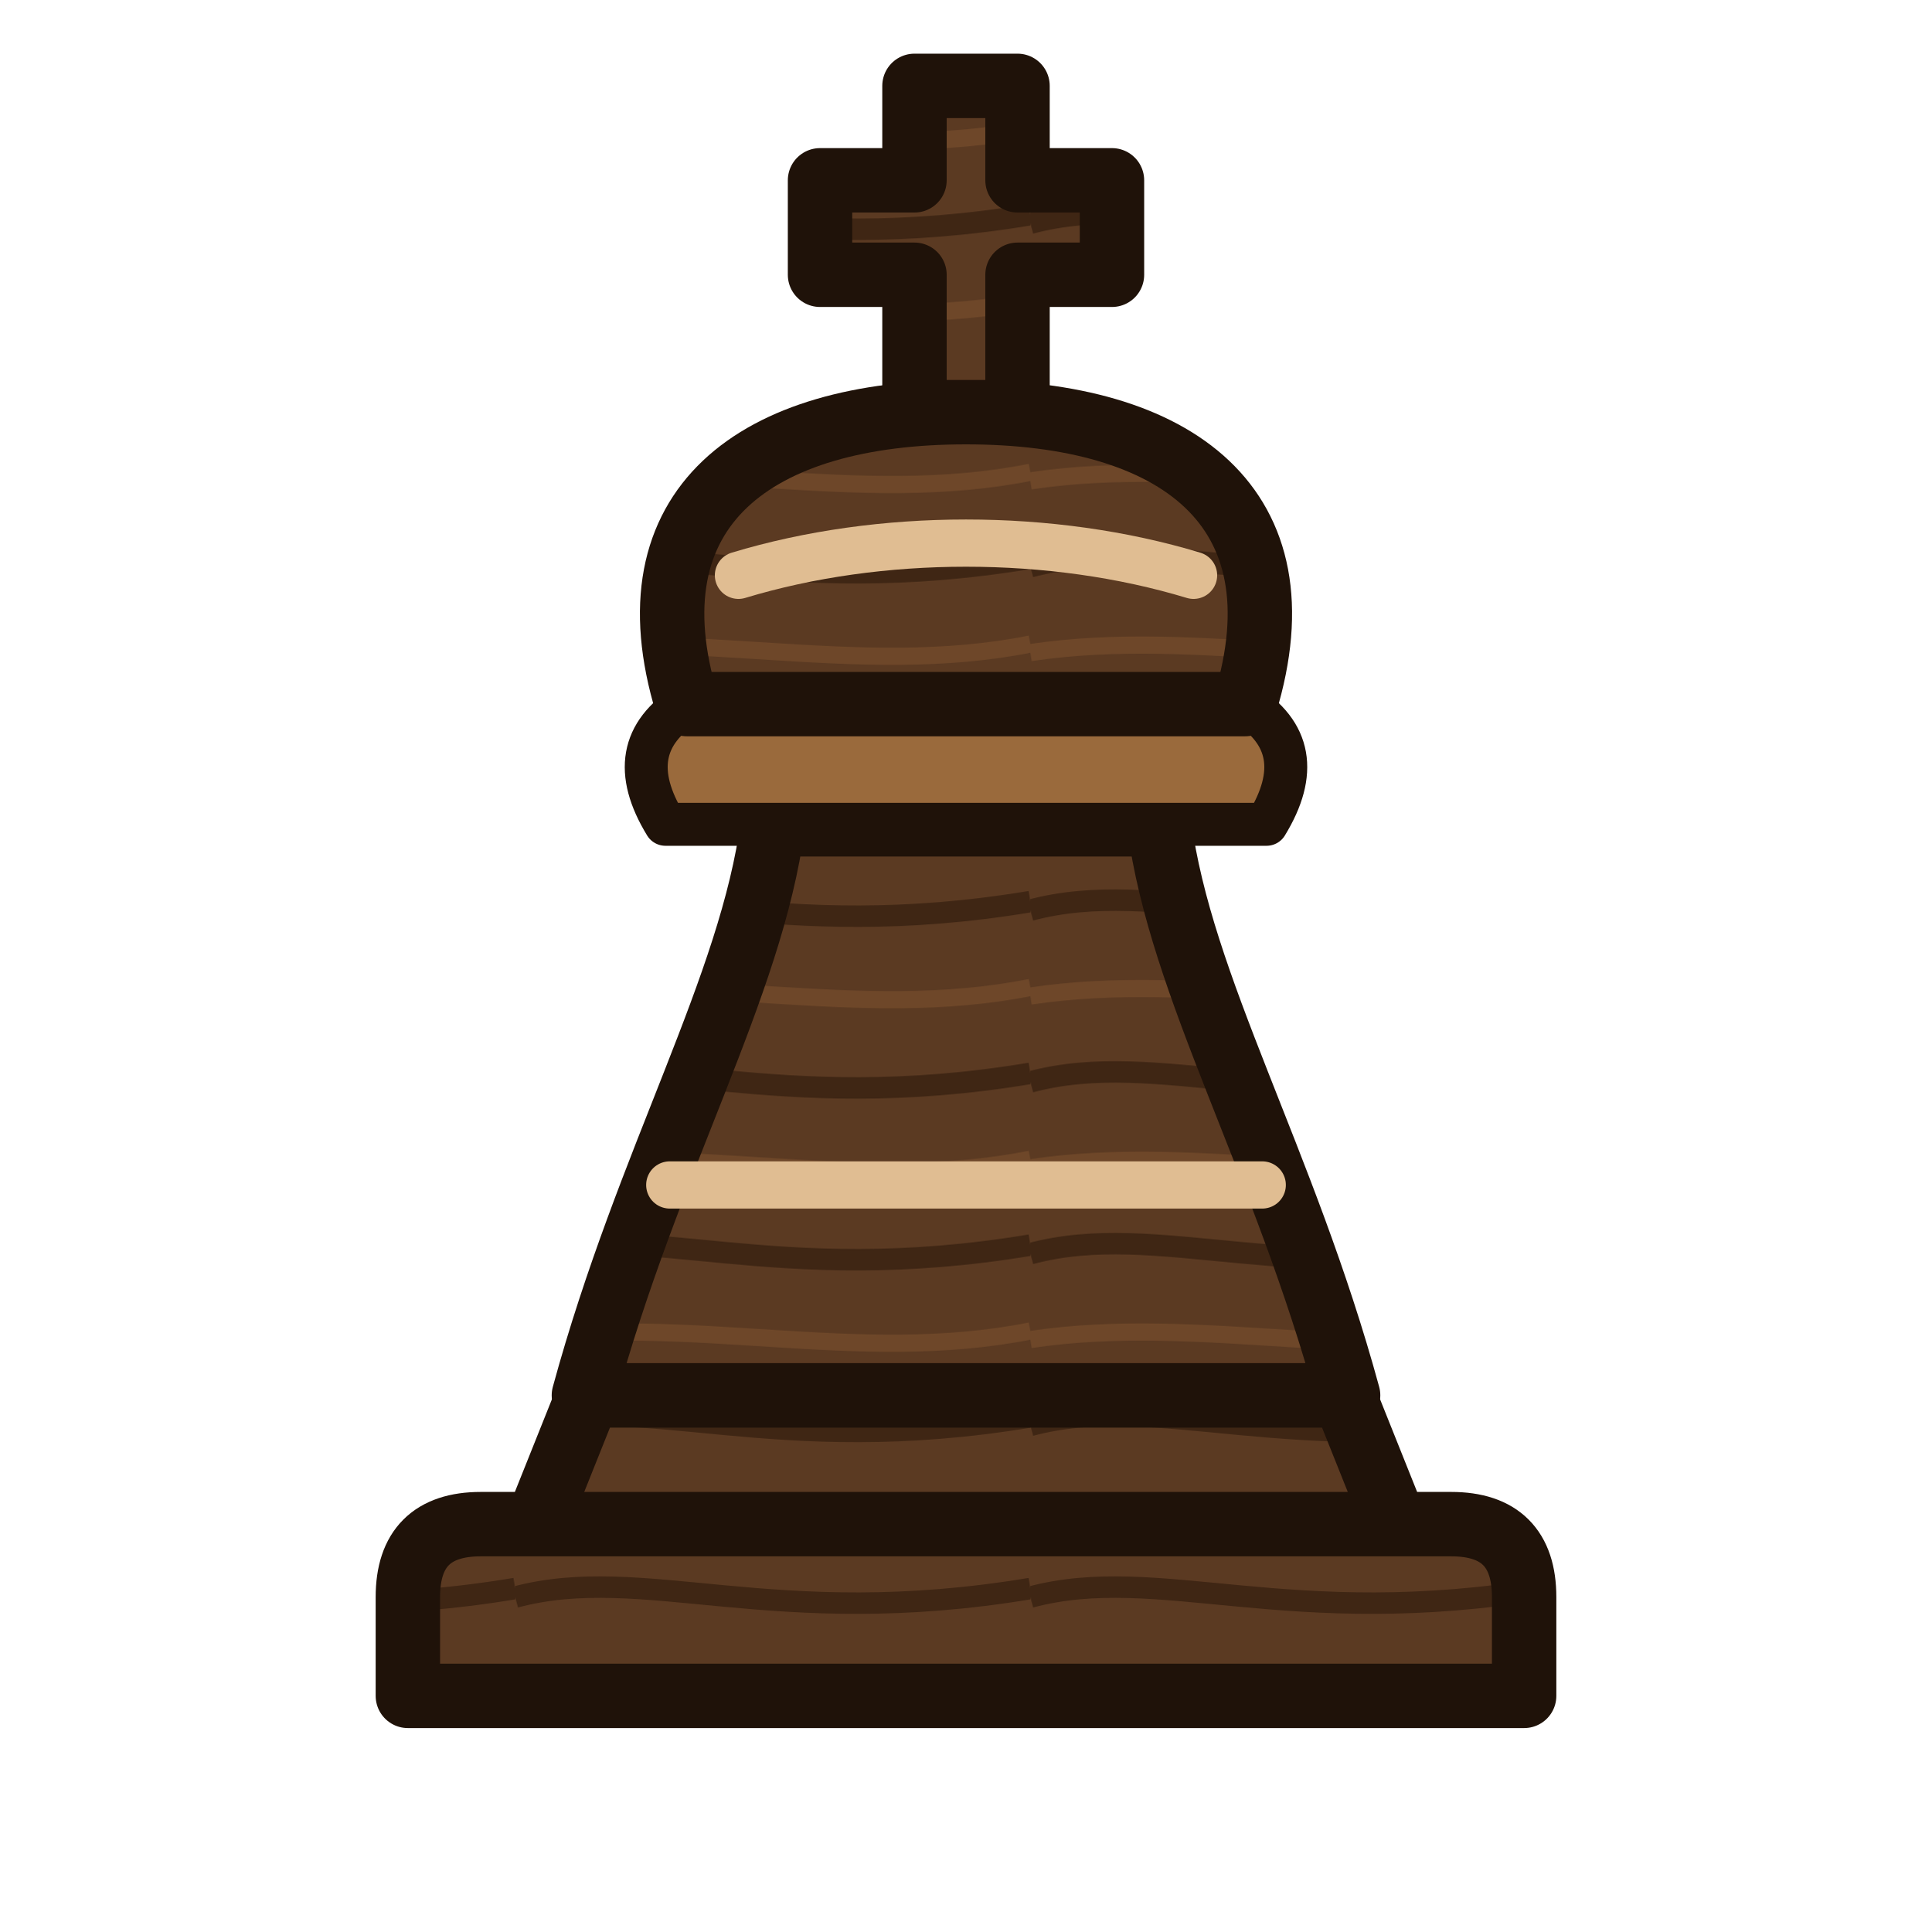
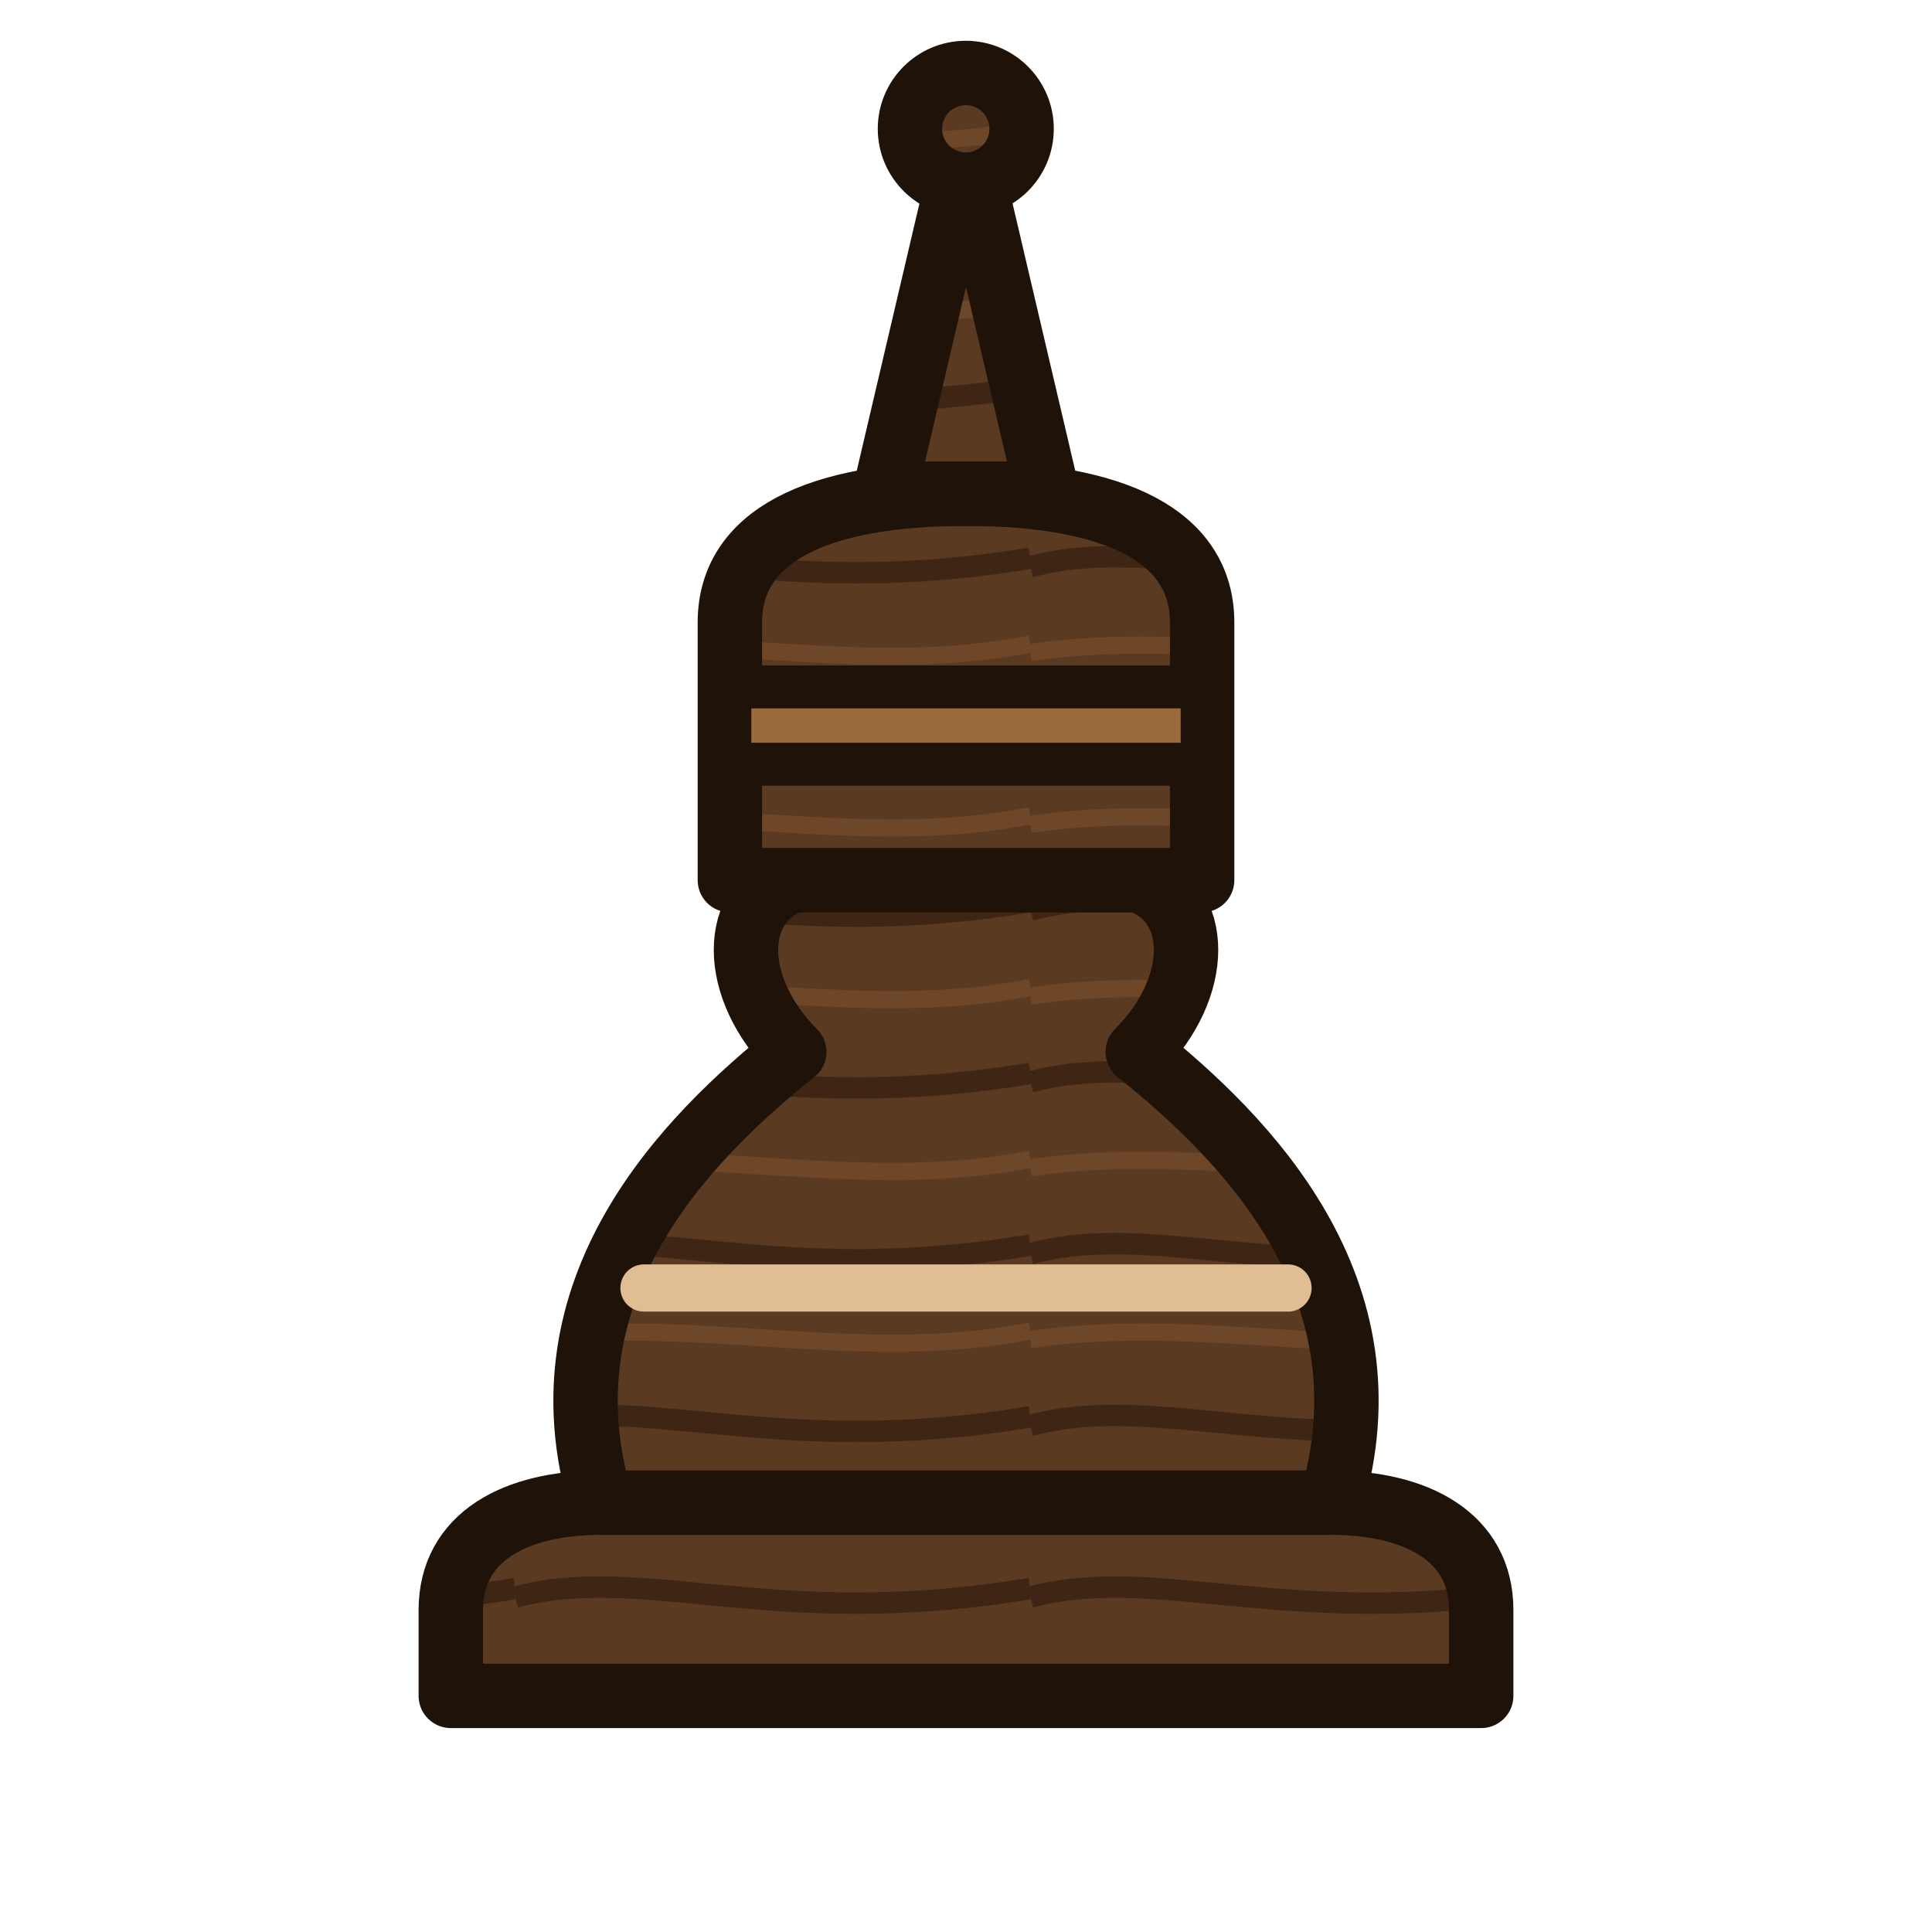
<svg xmlns="http://www.w3.org/2000/svg" width="45" height="45" viewBox="0 0 45 45">
  <defs>
    <pattern id="p" width="12" height="4" patternUnits="userSpaceOnUse">
      <rect width="12" height="4" fill="#5b3a22" />
      <path d="M0 1.2C3 0.4 6 2 12 1" fill="none" stroke="#3f2614" stroke-width="0.5" />
      <path d="M0 3.2C4 2.6 8 3.8 12 3" fill="none" stroke="#6e4729" stroke-width="0.4" />
    </pattern>
  </defs>
  <g stroke-width="1.5" stroke-linecap="round" stroke-linejoin="round">
-     <path d="M9.5 39.5H35.5V37.2Q35.5 35.5 33.8 35.5H11.2Q9.5 35.5 9.5 37.2Z M12.5 35.5H32.5L31.3 32.5H13.7Z" fill="url(#p)" stroke="#1f1209" />
-     <path d="M13.6 32.5C15.1 27 17.5 23 18 19.2H27C27.5 23 29.9 27 31.4 32.5Z" fill="url(#p)" stroke="#1f1209" />
-     <path d="M15.6 27.6H29.4" fill="none" stroke="#e0bd92" stroke-width="1.1" />
-     <path d="M15.5 19.2H29.5Q30.6 17.4 29 16.4H16Q14.4 17.4 15.5 19.2Z" fill="#9a6a3c" stroke="#1f1209" stroke-width="1" />
-     <path d="M16 16.4C14.6 11.8 17.6 9.6 22.5 9.6C27.4 9.6 30.4 11.8 29 16.4Z" fill="url(#p)" stroke="#1f1209" />
-     <path d="M17.2 13.4C20.5 12.4 24.5 12.4 27.8 13.4" fill="none" stroke="#e0bd92" stroke-width="1.1" />
-     <path d="M21.3 9.6V6.4H19.1V4.2H21.3V2H23.7V4.2H25.9V6.4H23.7V9.6Z" fill="url(#p)" stroke="#1f1209" />
+     <path d="M10.5 39.5H34.5V37.5C34.5 35.8 33 35 31 35H14C12 35 10.5 35.8 10.5 37.5Z" fill="url(#p)" stroke="#1f1209" />
+     <path d="M14 35C12.5 30 16 26.5 18.5 24.5C17 23 17 21 18.5 20.5H26.5C28 21 28 23 26.5 24.5C29 26.5 32.5 30 31 35Z" fill="url(#p)" stroke="#1f1209" />
+     <path d="M15 30H30" fill="none" stroke="#e0bd92" stroke-width="1.1" />
+     <path d="M17 20.5V14.5C17 12.5 19 11.5 22.5 11.5C26 11.5 28 12.5 28 14.5V20.5Z" fill="url(#p)" stroke="#1f1209" />
+     <path d="M17 16H28V17.8H17Z" fill="#9a6a3c" stroke="#1f1209" stroke-width="1" />
+     <path d="M22.5 3.4L24.4 11.5H20.6Z" fill="url(#p)" stroke="#1f1209" />
+     <path d="M22.5 1.7A1.3 1.3 0 1 1 22.49 1.7Z" fill="url(#p)" stroke="#1f1209" />
  </g>
</svg>
